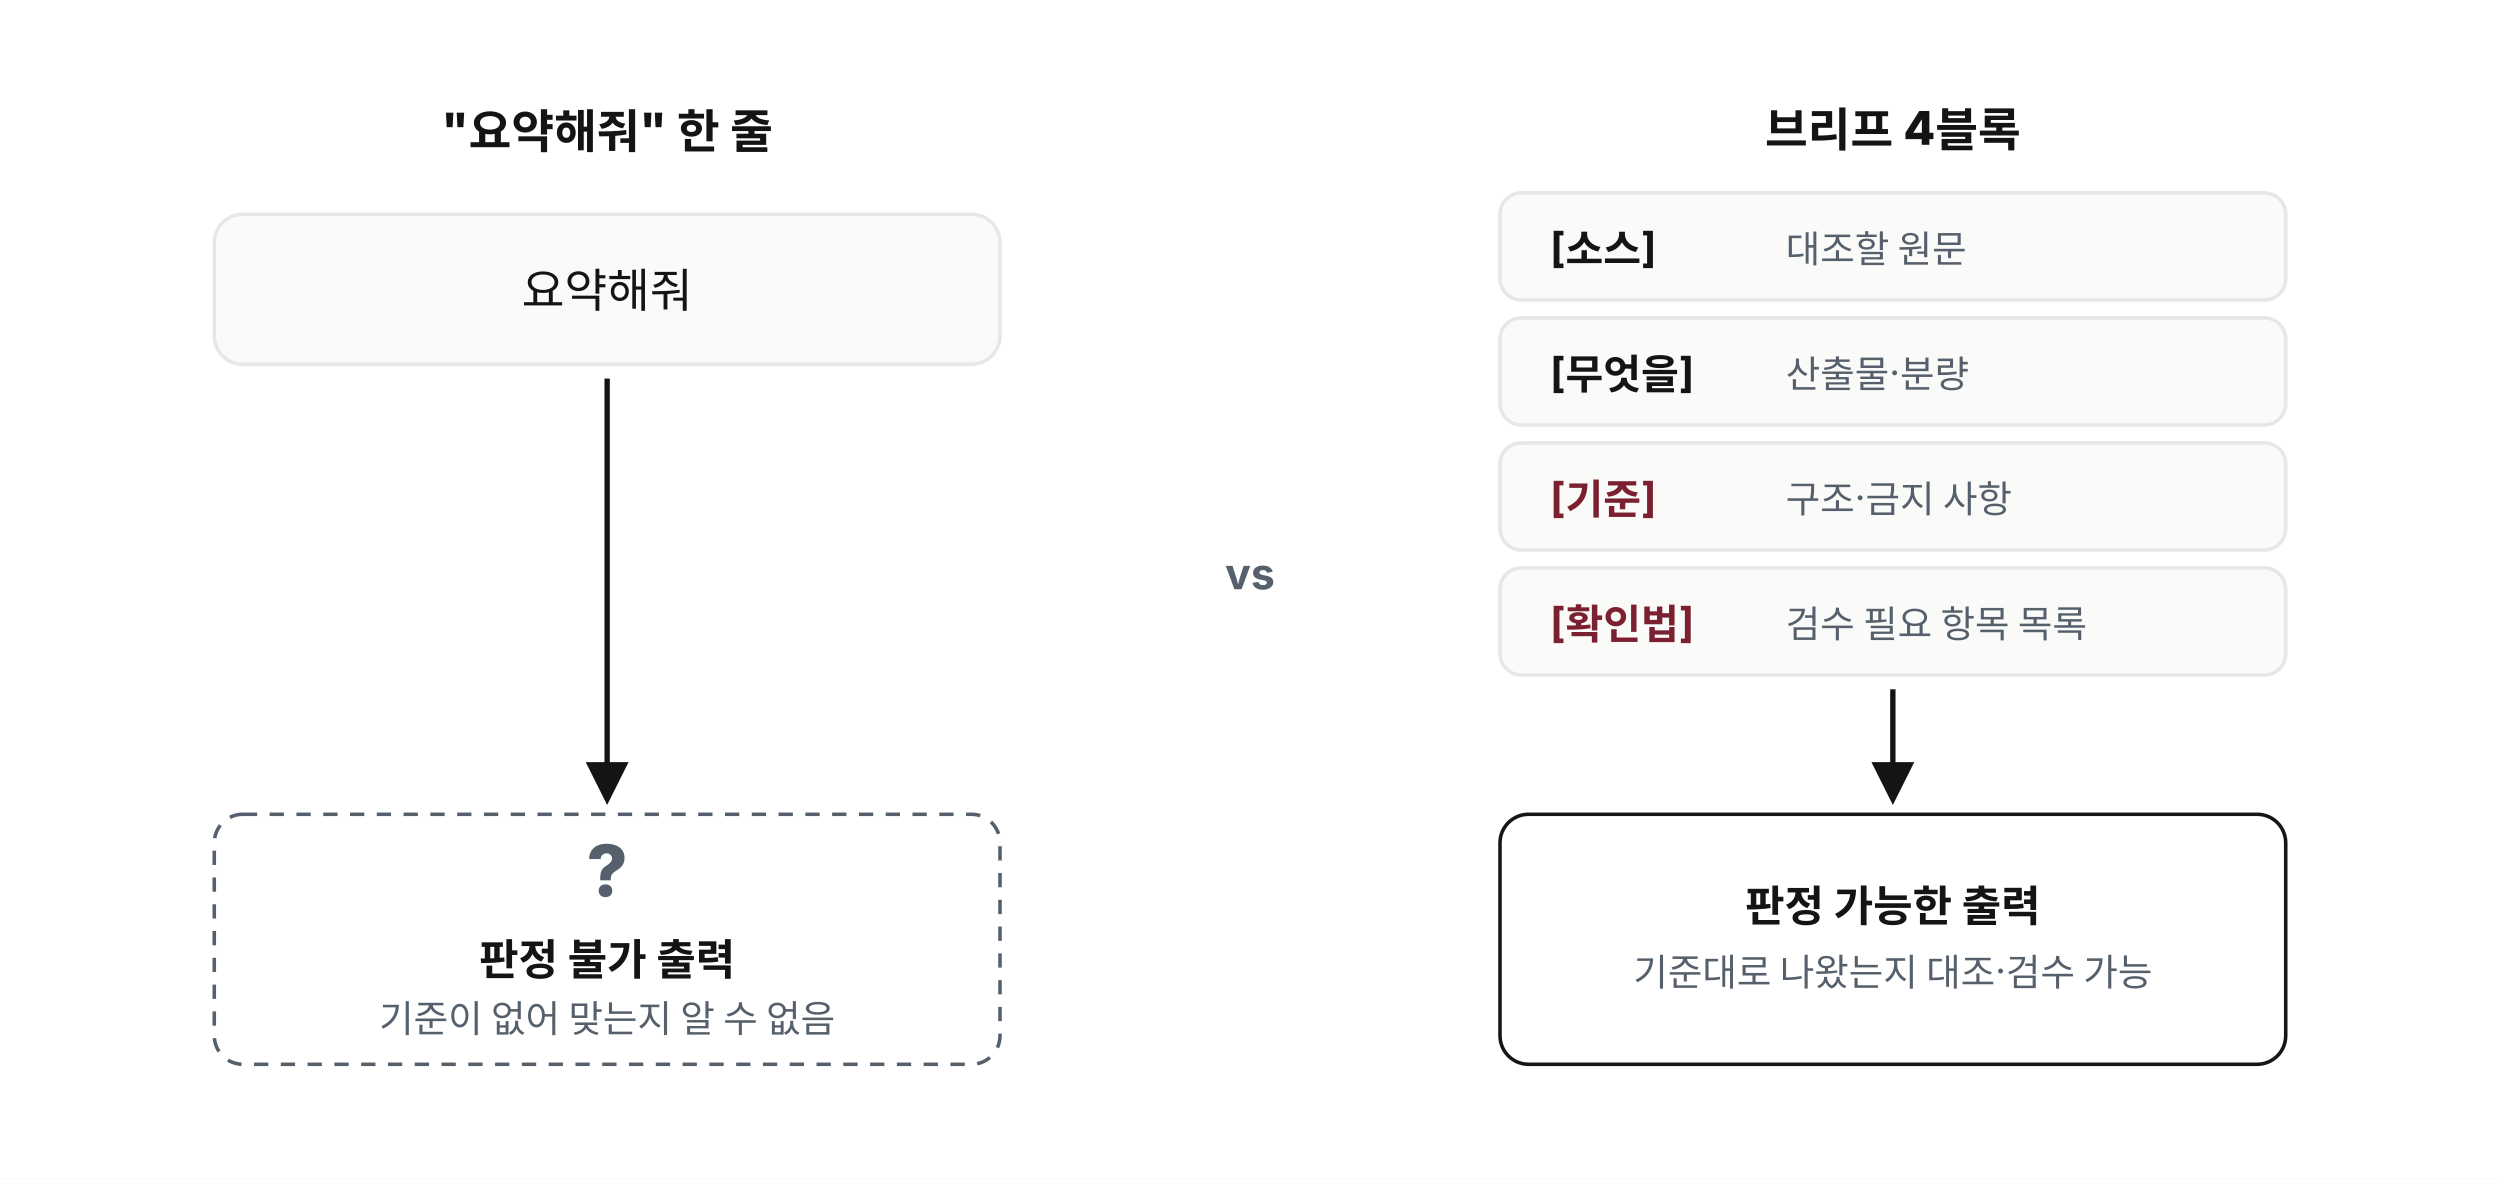
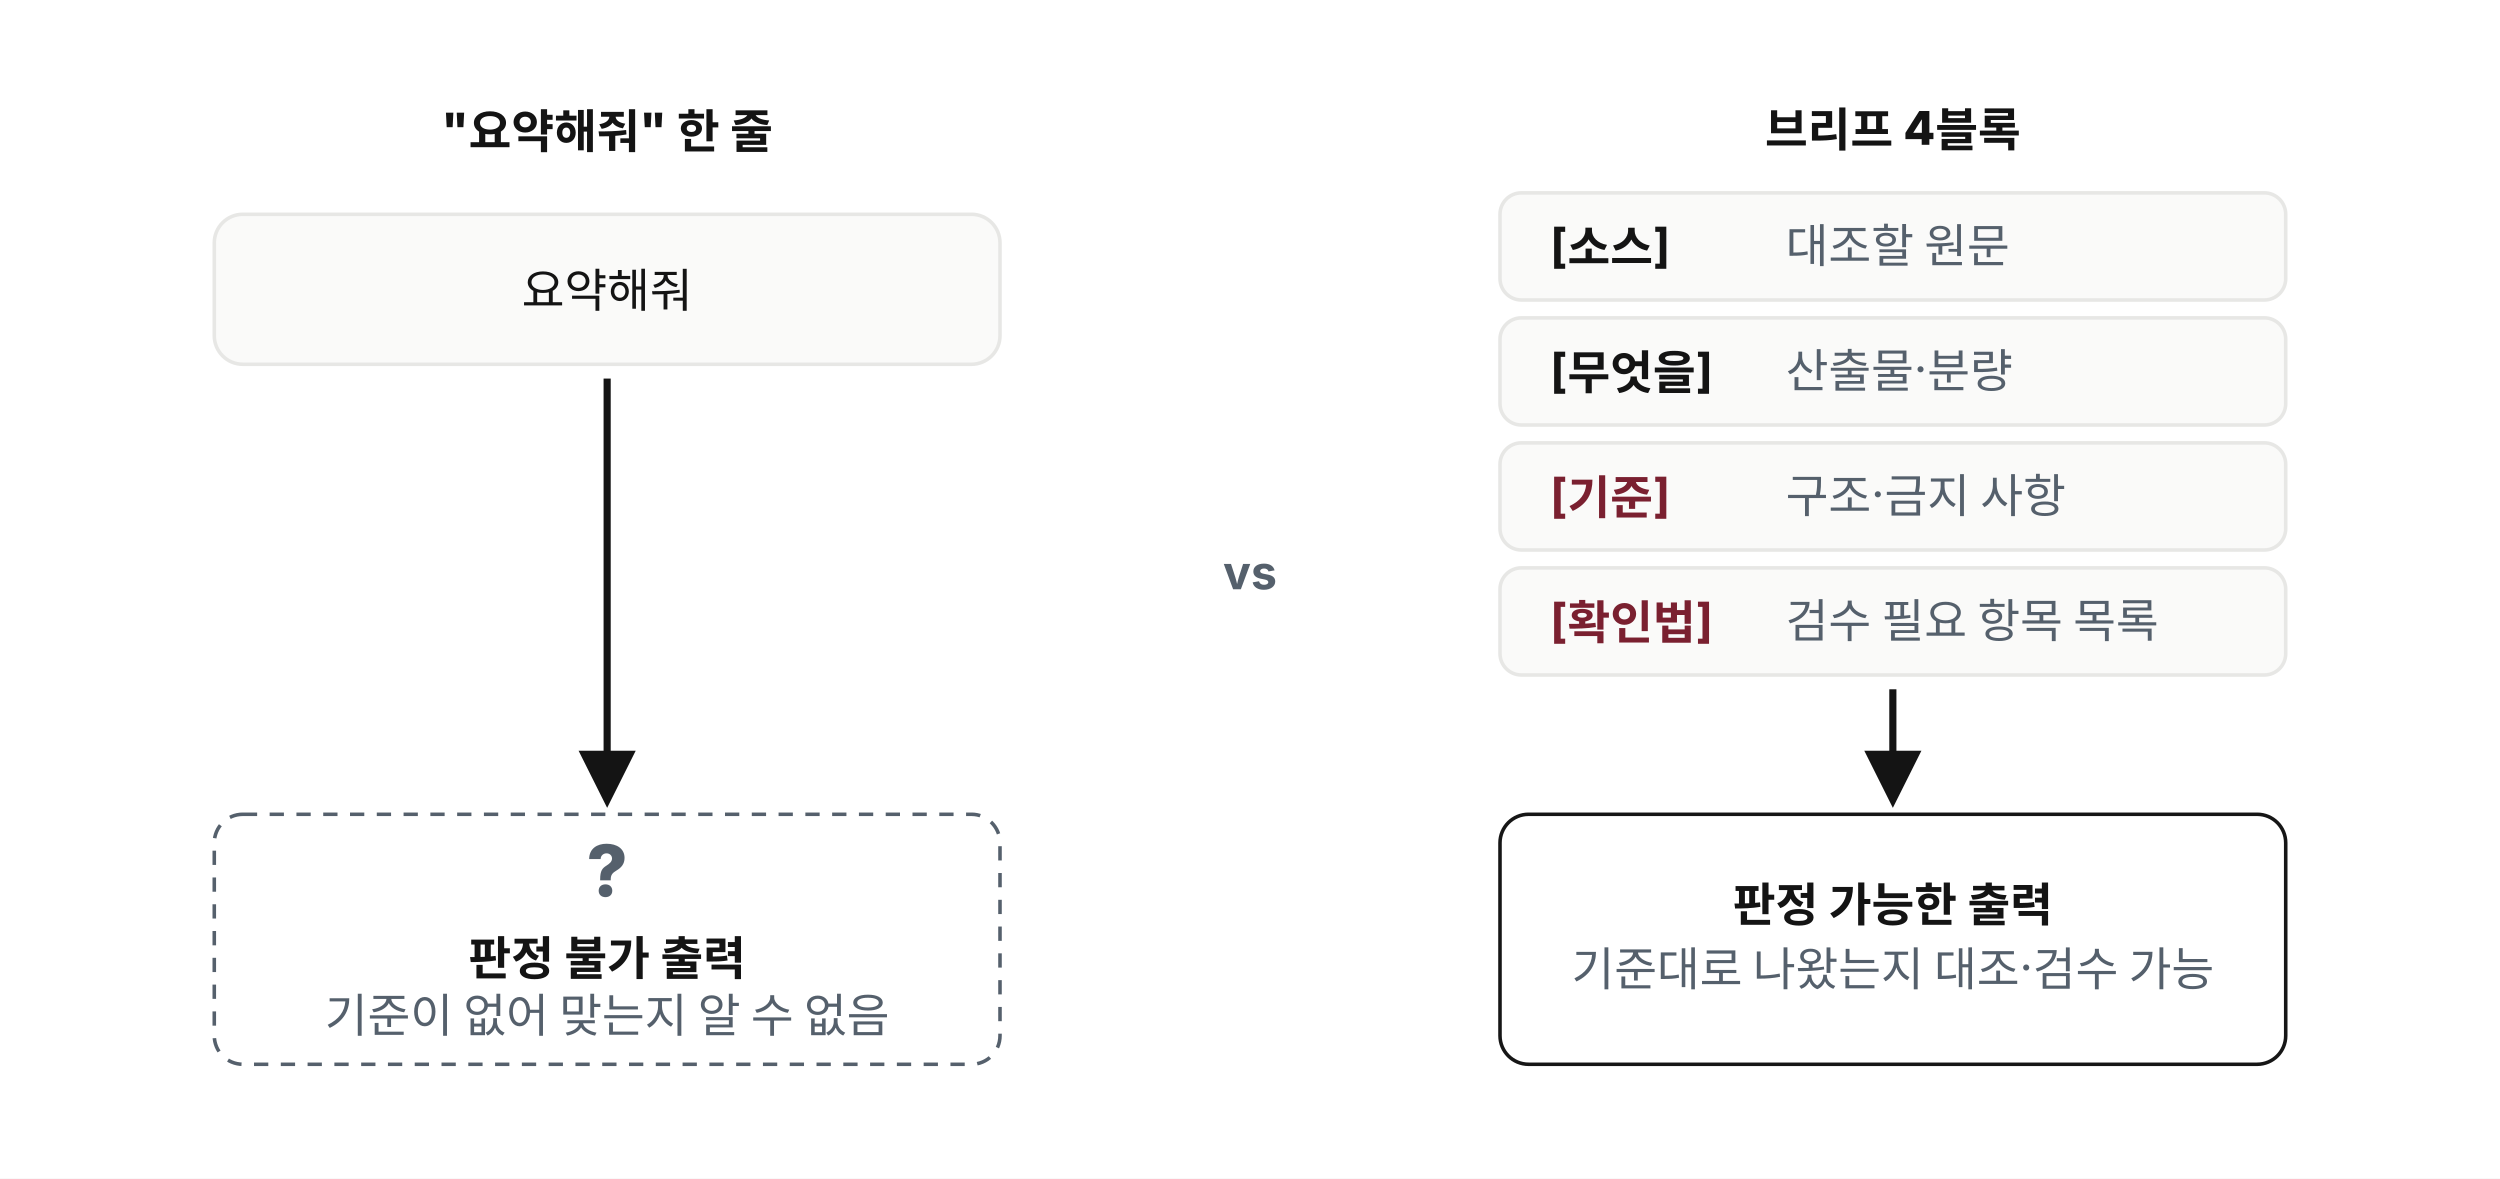
<svg xmlns="http://www.w3.org/2000/svg" viewBox="0 0 1400 660" font-family="Pretendard, -apple-system, 'Apple SD Gothic Neo', 'Malgun Gothic', sans-serif" role="img" aria-label="한 줄 지시와 브리프 4블록의 결과 대비">
  <defs>
    <marker id="arw2" viewBox="0 0 10 10" refX="8" refY="5" markerWidth="8" markerHeight="8" orient="auto-start-reverse">
      <path d="M0 0 L10 5 L0 10 z" fill="#141414" />
    </marker>
  </defs>
  <rect x="0" y="0" width="1400" height="660" fill="#ffffff" />
  <text x="340" y="82" text-anchor="middle" font-size="26" font-weight="800" fill="#141414">"요약해줘" 한 줄</text>
  <rect x="120" y="120" width="440" height="84" rx="16" fill="#fafaf9" stroke="#e7e7e5" stroke-width="2" />
  <text x="340" y="172" text-anchor="middle" font-size="26" fill="#141414">요약해줘</text>
-   <line x1="340" y1="212" x2="340" y2="446" stroke="#141414" stroke-width="3" marker-end="url(#arw2)" />
+   <line x1="340" y1="212" x2="340" y2="446" stroke="#141414" stroke-width="4" marker-end="url(#arw2)" />
  <rect x="120" y="456" width="440" height="140" rx="16" fill="#ffffff" stroke="#55606c" stroke-width="2" stroke-dasharray="8 7" />
  <text x="340" y="502" text-anchor="middle" font-size="40" font-weight="800" fill="#55606c">?</text>
-   <text x="340" y="546" text-anchor="middle" font-size="24" font-weight="700" fill="#141414">판정 불가 출력</text>
-   <text x="340" y="578" text-anchor="middle" font-size="21" fill="#55606c">기준이 없어 맞는지 알 수 없음</text>
-   <text x="700" y="330" text-anchor="middle" font-size="24" font-weight="700" fill="#55606c">vs</text>
+   <text x="340" y="546" text-anchor="middle" font-size="26" font-weight="700" fill="#141414">판정 불가 출력</text>
+   <text x="340" y="578" text-anchor="middle" font-size="26" fill="#55606c">기준이 없어 맞는지 알 수 없음</text>
+   <text x="700" y="330" text-anchor="middle" font-size="26" font-weight="700" fill="#55606c">vs</text>
  <text x="1060" y="82" text-anchor="middle" font-size="26" font-weight="800" fill="#141414">브리프 4블록</text>
  <rect x="840" y="108" width="440" height="60" rx="12" fill="#fafaf9" stroke="#e7e7e5" stroke-width="2" />
-   <text x="868" y="147" font-size="23" font-weight="700" fill="#141414">[소스]</text>
-   <text x="1000" y="147" font-size="21" fill="#55606c">대조할 원문</text>
+   <text x="868" y="147" font-size="26" font-weight="700" fill="#141414">[소스]</text>
+   <text x="1000" y="147" font-size="26" fill="#55606c">대조할 원문</text>
  <rect x="840" y="178" width="440" height="60" rx="12" fill="#fafaf9" stroke="#e7e7e5" stroke-width="2" />
-   <text x="868" y="217" font-size="23" font-weight="700" fill="#141414">[무엇을]</text>
-   <text x="1000" y="217" font-size="21" fill="#55606c">산출물·분량</text>
+   <text x="868" y="217" font-size="26" font-weight="700" fill="#141414">[무엇을]</text>
+   <text x="1000" y="217" font-size="26" fill="#55606c">산출물·분량</text>
  <rect x="840" y="248" width="440" height="60" rx="12" fill="#fafaf9" stroke="#e7e7e5" stroke-width="2" />
-   <text x="868" y="287" font-size="23" font-weight="700" fill="#7a2030">[기준]</text>
-   <text x="1000" y="287" font-size="21" fill="#55606c">구조·금지 사항</text>
+   <text x="868" y="287" font-size="26" font-weight="700" fill="#7a2030">[기준]</text>
+   <text x="1000" y="287" font-size="26" fill="#55606c">구조·금지 사항</text>
  <rect x="840" y="318" width="440" height="60" rx="12" fill="#fafaf9" stroke="#e7e7e5" stroke-width="2" />
-   <text x="868" y="357" font-size="23" font-weight="700" fill="#7a2030">[확인법]</text>
-   <text x="1000" y="357" font-size="21" fill="#55606c">검수 필요 항목 목록</text>
-   <line x1="1060" y1="386" x2="1060" y2="446" stroke="#141414" stroke-width="3" marker-end="url(#arw2)" />
+   <text x="868" y="357" font-size="26" font-weight="700" fill="#7a2030">[확인법]</text>
+   <text x="1000" y="357" font-size="26" fill="#55606c">검수 필요 항목 목록</text>
+   <line x1="1060" y1="386" x2="1060" y2="446" stroke="#141414" stroke-width="4" marker-end="url(#arw2)" />
  <rect x="840" y="456" width="440" height="140" rx="16" fill="#ffffff" stroke="#161616" stroke-width="2" />
-   <text x="1060" y="516" text-anchor="middle" font-size="24" font-weight="700" fill="#141414">판정 가능한 출력</text>
-   <text x="1060" y="552" text-anchor="middle" font-size="21" fill="#55606c">기준대로 나왔는지 대조·검수 가능</text>
+   <text x="1060" y="516" text-anchor="middle" font-size="26" font-weight="700" fill="#141414">판정 가능한 출력</text>
+   <text x="1060" y="552" text-anchor="middle" font-size="26" fill="#55606c">기준대로 나왔는지 대조·검수 가능</text>
</svg>
